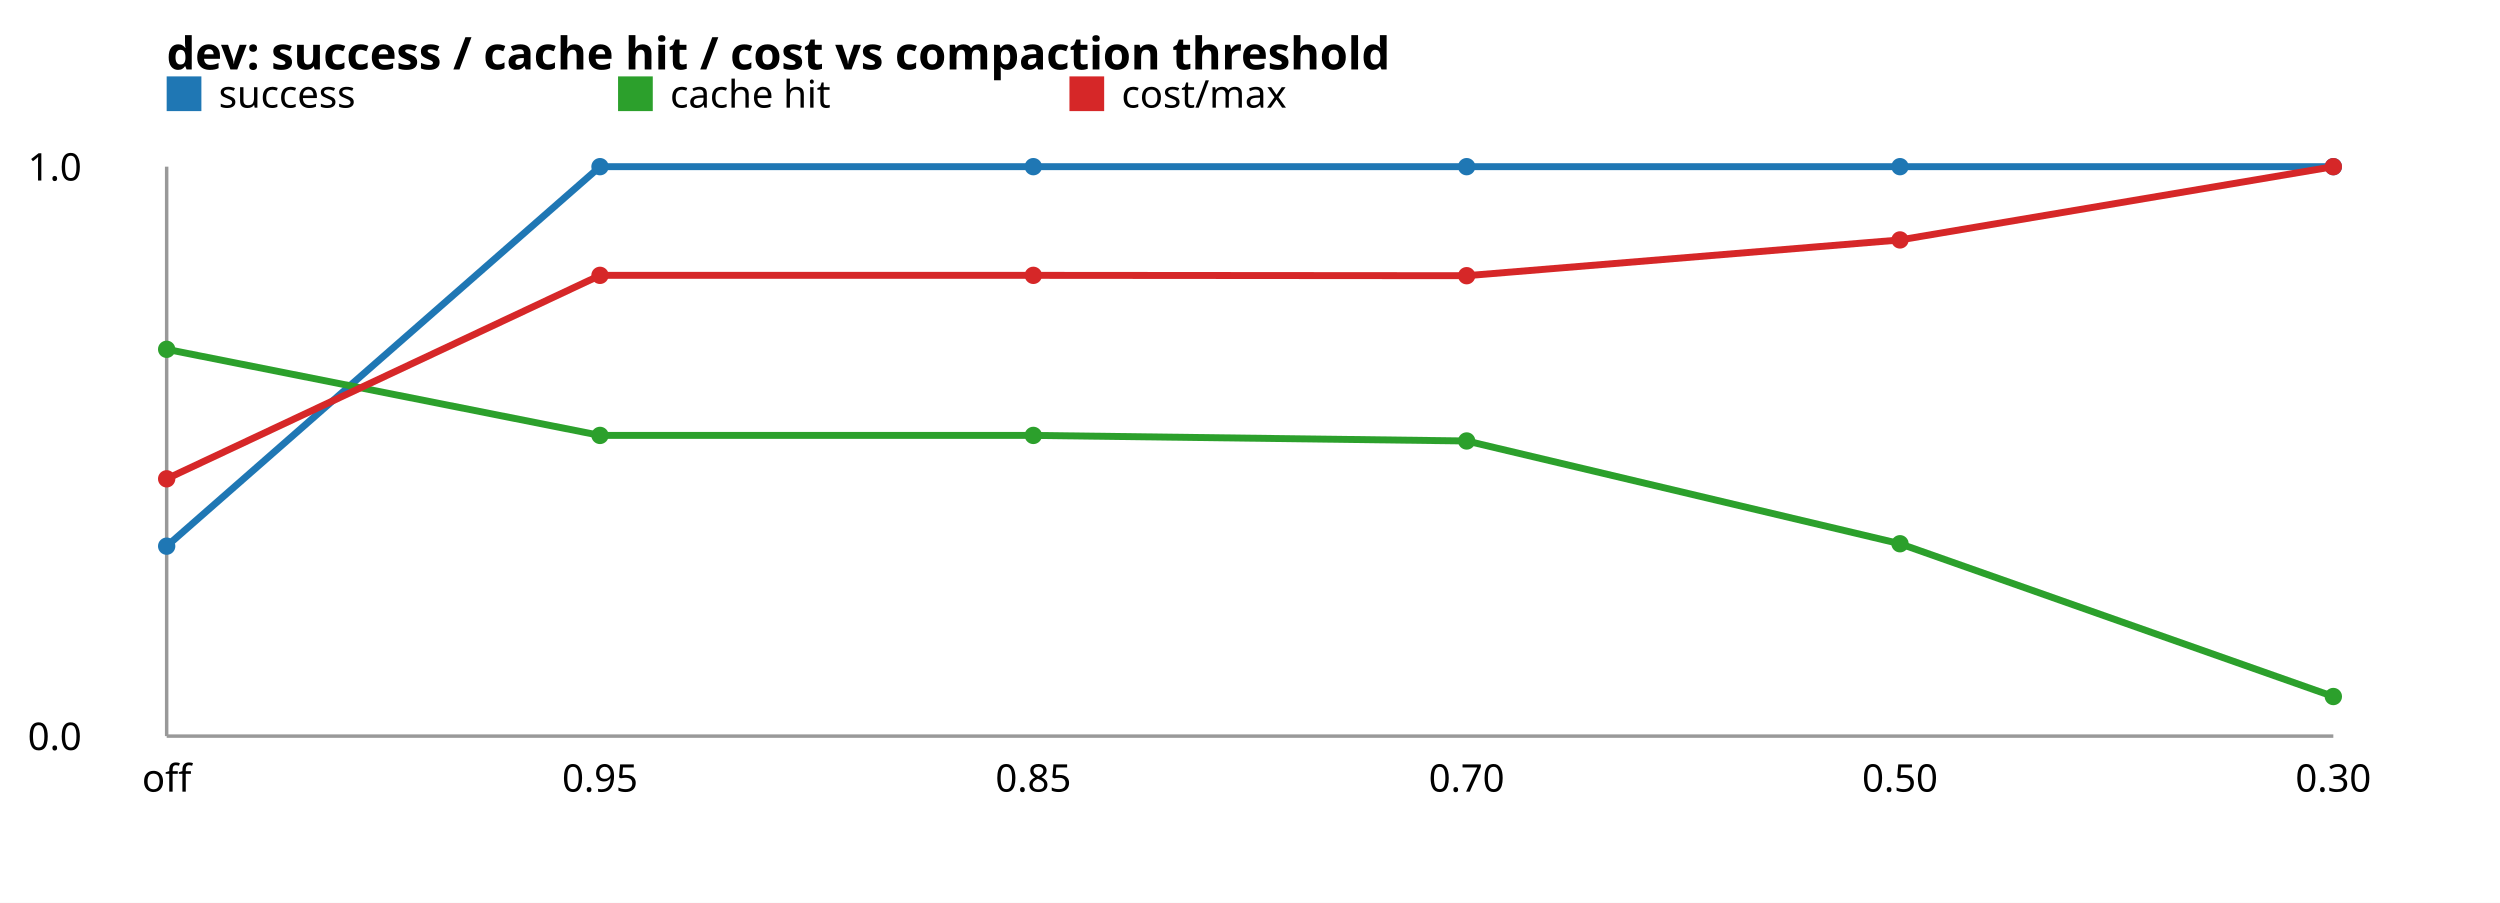
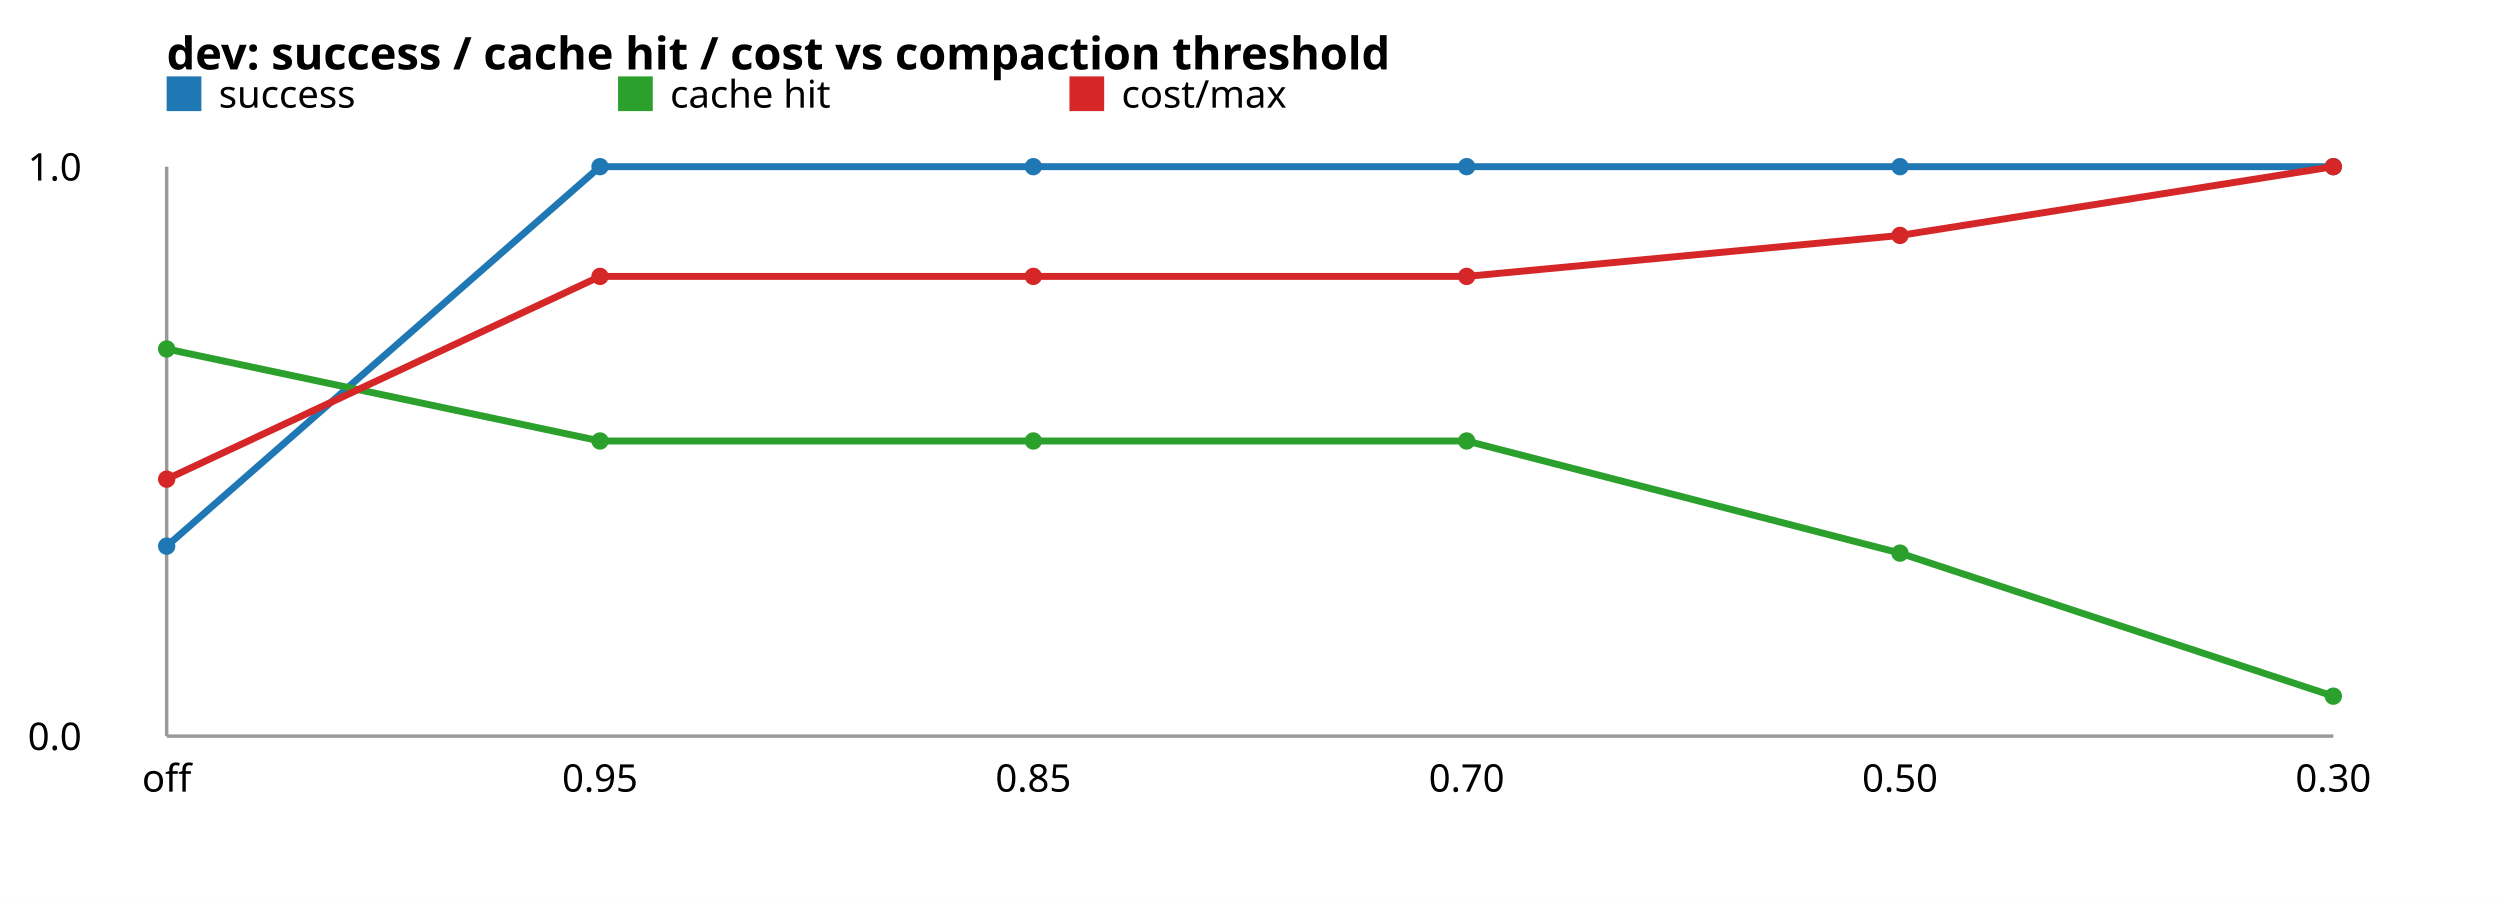
<svg xmlns="http://www.w3.org/2000/svg" width="720" height="260" font-family="system-ui" font-size="11">
  <rect width="720" height="260" fill="white" />
  <text x="48" y="20" font-size="13" font-weight="600">dev: success / cache hit / cost vs compaction threshold</text>
  <line x1="48" y1="212" x2="672" y2="212" stroke="#999" />
  <line x1="48" y1="48" x2="48" y2="212" stroke="#999" />
  <polyline fill="none" stroke="#1f77b4" stroke-width="2" points="48.0,157.3 172.8,48.0 297.6,48.0 422.4,48.0 547.2,48.0 672.0,48.0" />
  <circle cx="48.0" cy="157.3" r="2.5" fill="#1f77b4" />
  <circle cx="172.8" cy="48.0" r="2.5" fill="#1f77b4" />
  <circle cx="297.6" cy="48.0" r="2.5" fill="#1f77b4" />
  <circle cx="422.4" cy="48.0" r="2.5" fill="#1f77b4" />
  <circle cx="547.2" cy="48.0" r="2.5" fill="#1f77b4" />
  <circle cx="672.0" cy="48.0" r="2.5" fill="#1f77b4" />
-   <polyline fill="none" stroke="#2ca02c" stroke-width="2" points="48.0,100.6 172.8,125.4 297.6,125.4 422.4,127.0 547.2,156.6 672.0,200.6" />
-   <circle cx="48.0" cy="100.6" r="2.5" fill="#2ca02c" />
-   <circle cx="172.8" cy="125.4" r="2.5" fill="#2ca02c" />
-   <circle cx="297.6" cy="125.4" r="2.5" fill="#2ca02c" />
+   <polyline fill="none" stroke="#2ca02c" stroke-width="2" points="48.0,100.5 172.8,127.0 297.6,127.0 422.4,127.0 547.2,159.3 672.0,200.5" />
+   <circle cx="48.0" cy="100.5" r="2.5" fill="#2ca02c" />
+   <circle cx="172.8" cy="127.0" r="2.5" fill="#2ca02c" />
+   <circle cx="297.6" cy="127.0" r="2.5" fill="#2ca02c" />
  <circle cx="422.4" cy="127.0" r="2.5" fill="#2ca02c" />
-   <circle cx="547.2" cy="156.6" r="2.5" fill="#2ca02c" />
-   <circle cx="672.0" cy="200.6" r="2.5" fill="#2ca02c" />
-   <polyline fill="none" stroke="#d62728" stroke-width="2" points="48.0,137.9 172.8,79.3 297.6,79.3 422.4,79.4 547.2,69.1 672.0,48.0" />
-   <circle cx="48.0" cy="137.9" r="2.5" fill="#d62728" />
-   <circle cx="172.8" cy="79.3" r="2.5" fill="#d62728" />
-   <circle cx="297.6" cy="79.3" r="2.5" fill="#d62728" />
-   <circle cx="422.4" cy="79.4" r="2.5" fill="#d62728" />
-   <circle cx="547.2" cy="69.1" r="2.5" fill="#d62728" />
+   <circle cx="547.2" cy="159.3" r="2.5" fill="#2ca02c" />
+   <circle cx="672.0" cy="200.5" r="2.5" fill="#2ca02c" />
+   <polyline fill="none" stroke="#d62728" stroke-width="2" points="48.0,138.0 172.8,79.6 297.6,79.6 422.4,79.6 547.2,67.8 672.0,48.0" />
+   <circle cx="48.0" cy="138.0" r="2.5" fill="#d62728" />
+   <circle cx="172.8" cy="79.6" r="2.5" fill="#d62728" />
+   <circle cx="297.6" cy="79.6" r="2.5" fill="#d62728" />
+   <circle cx="422.4" cy="79.6" r="2.5" fill="#d62728" />
+   <circle cx="547.2" cy="67.8" r="2.5" fill="#d62728" />
  <circle cx="672.0" cy="48.0" r="2.5" fill="#d62728" />
  <text x="48.0" y="228" text-anchor="middle">off</text>
  <text x="172.8" y="228" text-anchor="middle">0.95</text>
  <text x="297.6" y="228" text-anchor="middle">0.85</text>
  <text x="422.4" y="228" text-anchor="middle">0.70</text>
  <text x="547.2" y="228" text-anchor="middle">0.50</text>
  <text x="672.0" y="228" text-anchor="middle">0.30</text>
  <rect x="48" y="22" width="10" height="10" fill="#1f77b4" />
  <text x="63" y="31">success</text>
  <rect x="178" y="22" width="10" height="10" fill="#2ca02c" />
  <text x="193" y="31">cache hit</text>
  <rect x="308" y="22" width="10" height="10" fill="#d62728" />
  <text x="323" y="31">cost/max</text>
  <text x="8" y="52">1.0</text>
  <text x="8" y="216">0.0</text>
</svg>
